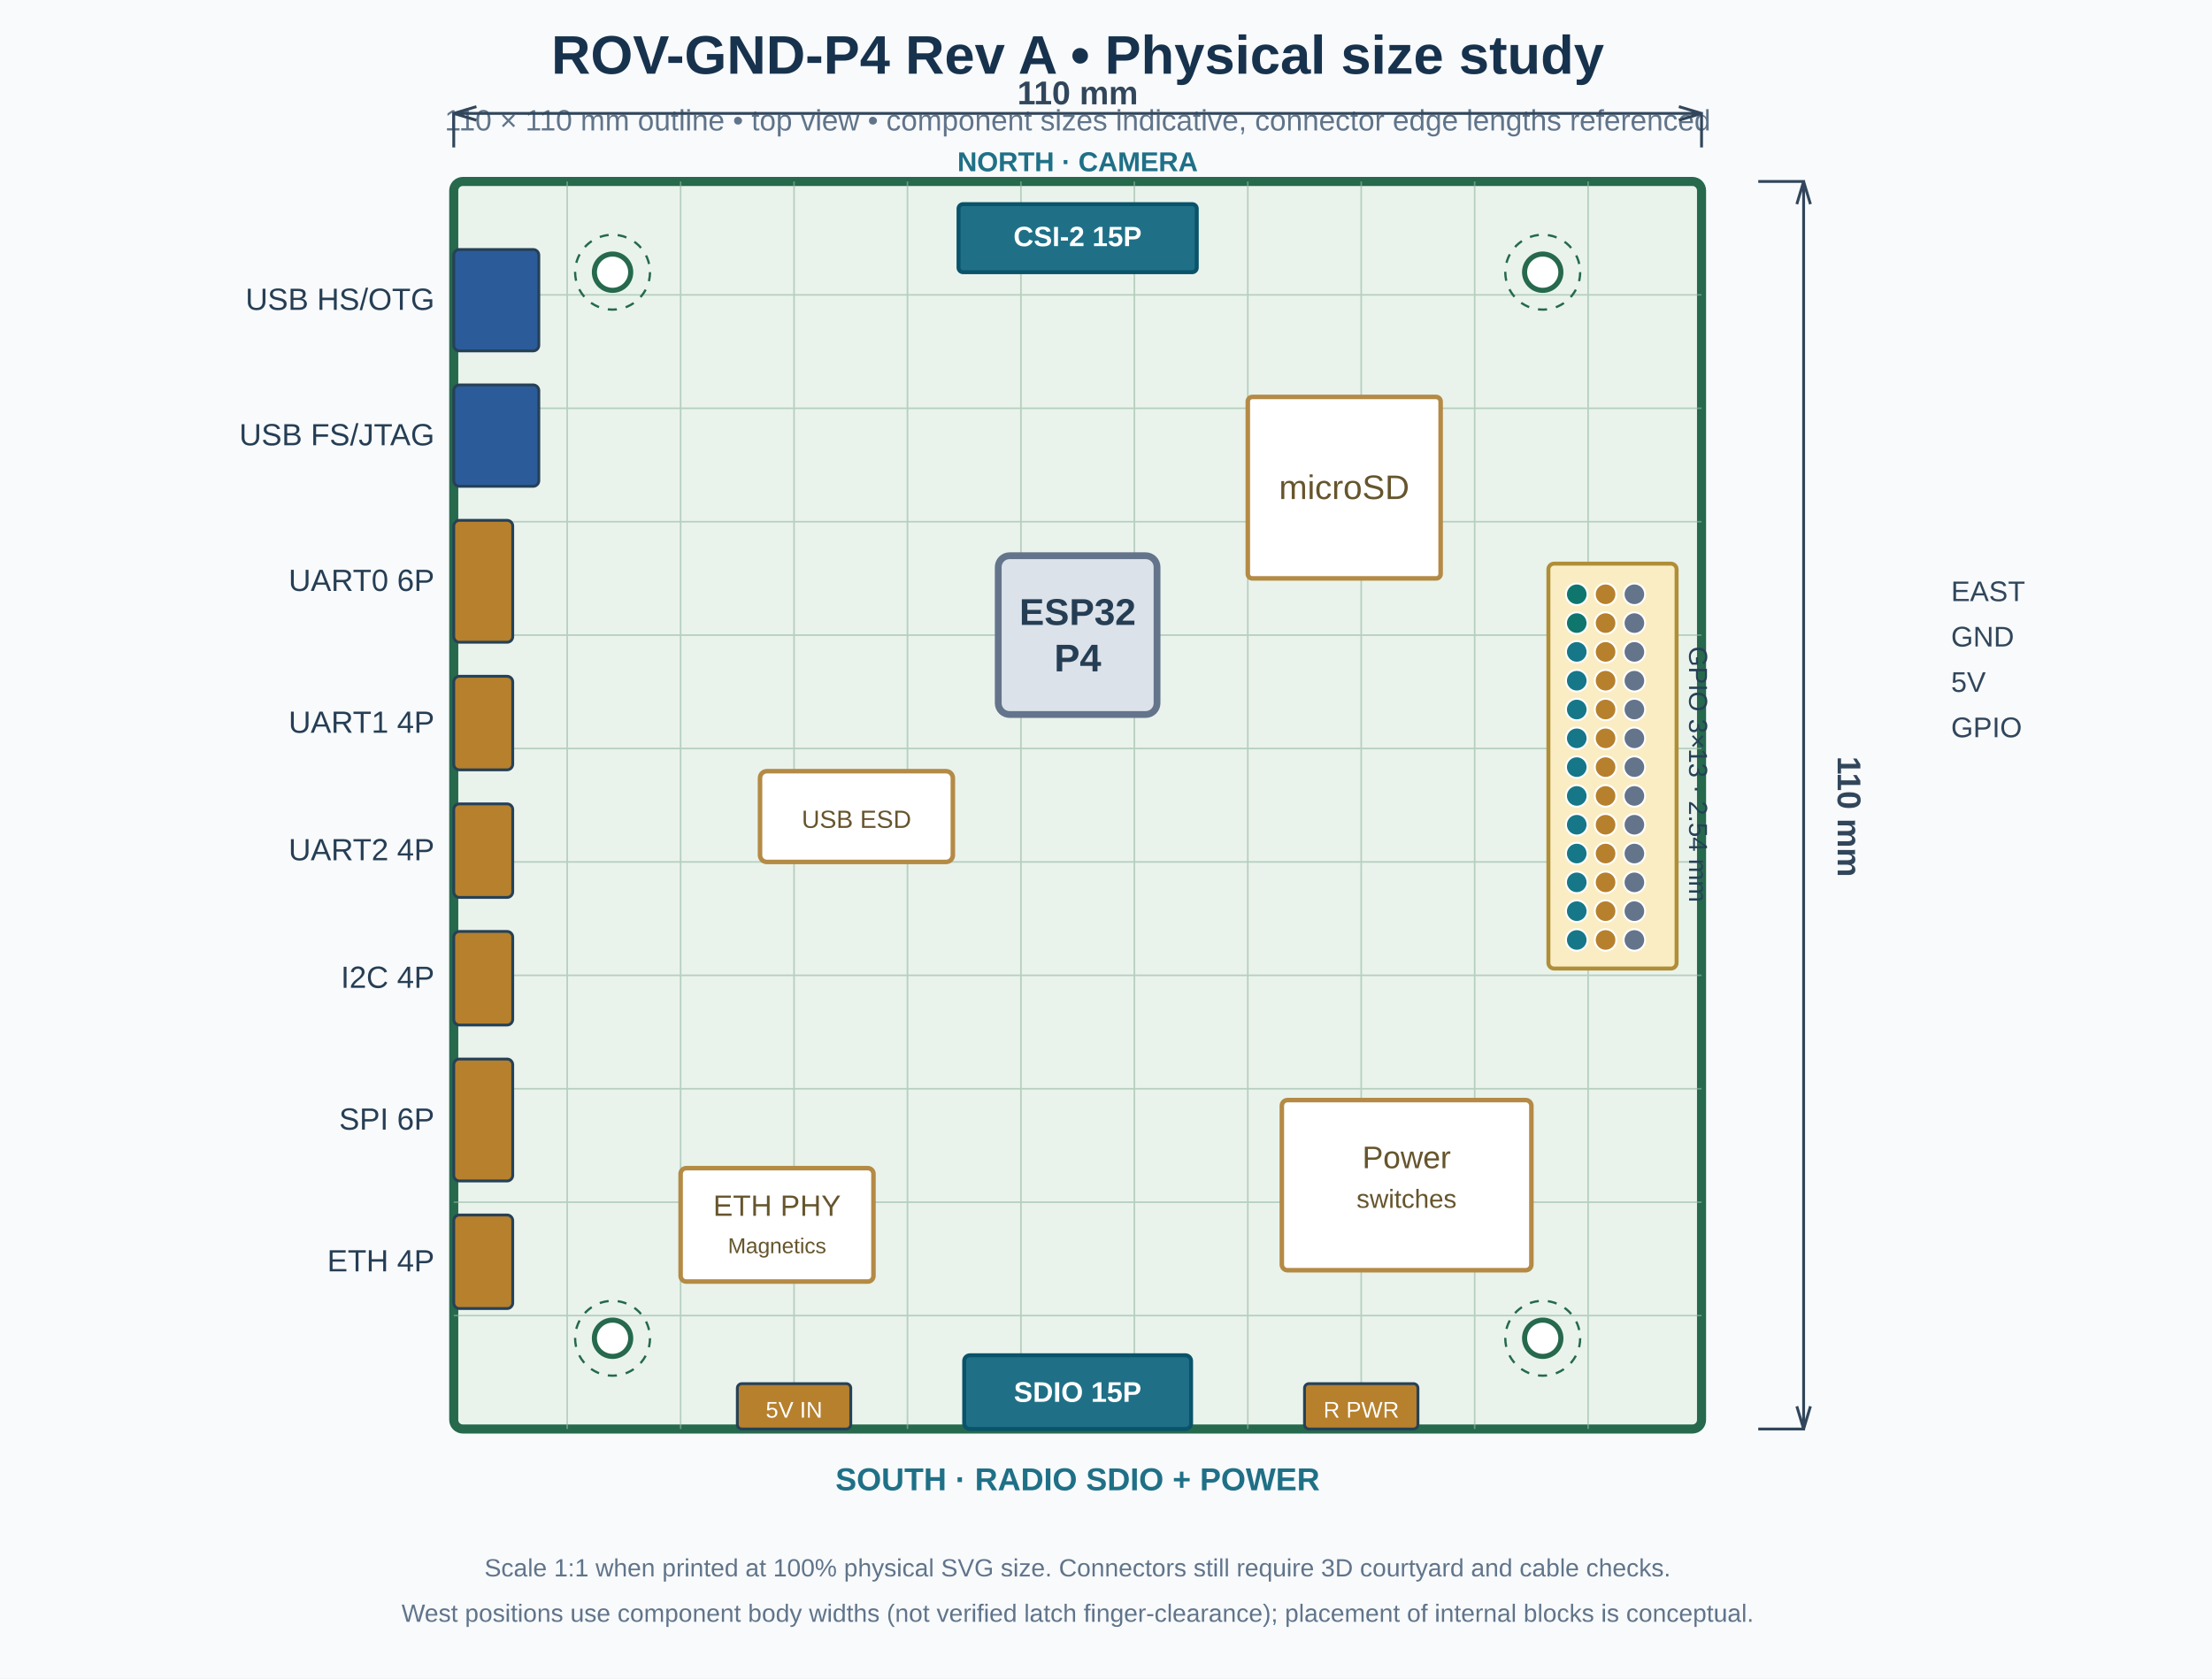
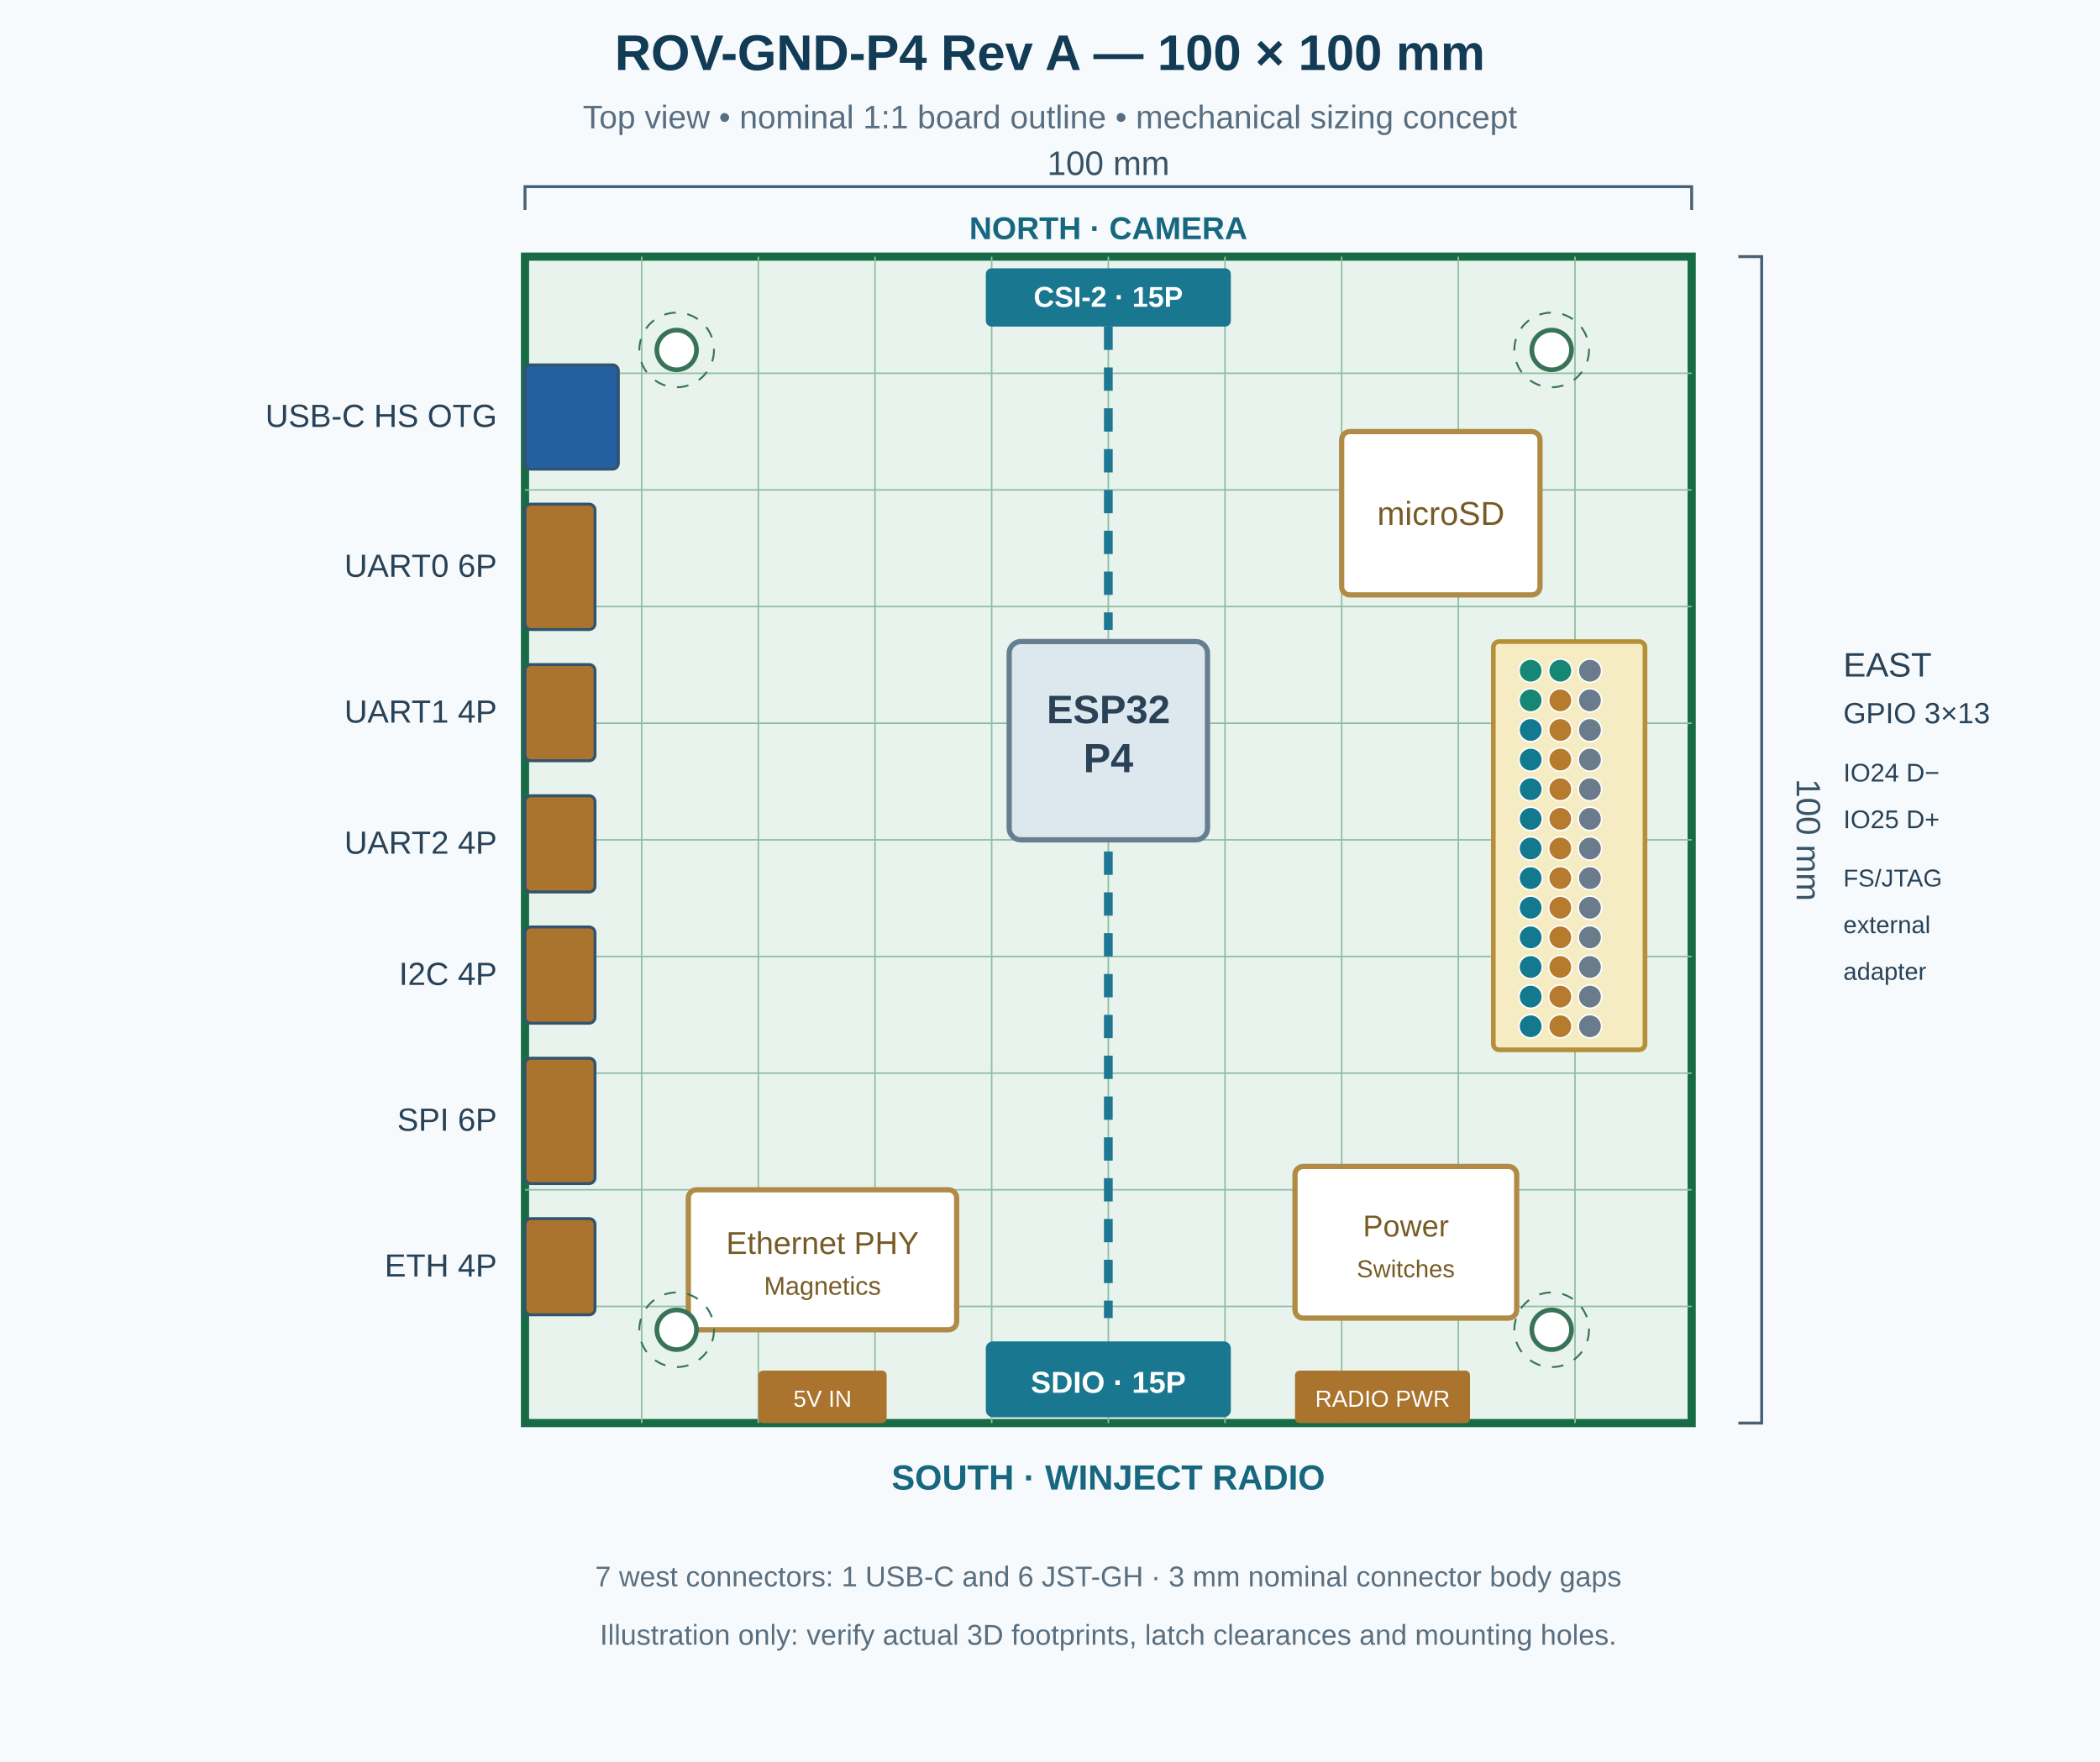
- <svg xmlns="http://www.w3.org/2000/svg" width="195mm" height="148mm" viewBox="0 0 195 148" role="img" aria-labelledby="title desc">
-   <rect width="195" height="148" fill="#f8fafc" />
-   <text x="95" y="6.5" font-family="Arial,sans-serif" font-size="4.8" font-weight="bold" text-anchor="middle" fill="#17324d">ROV-GND-P4 Rev A • Physical size study</text>
-   <text x="95" y="11.5" font-family="Arial,sans-serif" font-size="2.6" text-anchor="middle" fill="#60748a">110 × 110 mm outline • top view • component sizes indicative, connector edge lengths referenced</text>
-   <rect x="40" y="16" width="110" height="110" rx="0.8" fill="#e9f3ec" stroke="#26694d" stroke-width="0.8" />
-   <g stroke="#94b7a0" stroke-width="0.14" opacity="0.6">
-     <path d="M50 16 V126 M40 26 H150" />
-     <path d="M60 16 V126 M40 36 H150" />
-     <path d="M70 16 V126 M40 46 H150" />
-     <path d="M80 16 V126 M40 56 H150" />
-     <path d="M90 16 V126 M40 66 H150" />
-     <path d="M100 16 V126 M40 76 H150" />
-     <path d="M110 16 V126 M40 86 H150" />
-     <path d="M120 16 V126 M40 96 H150" />
-     <path d="M130 16 V126 M40 106 H150" />
-     <path d="M140 16 V126 M40 116 H150" />
+ <svg xmlns="http://www.w3.org/2000/svg" width="180mm" height="151mm" viewBox="0 0 180 151" role="img" aria-labelledby="t d">
+   <rect width="180" height="151" fill="#f7fafc" />
+   <text x="90" y="6" font-family="Arial,sans-serif" font-size="4.3" font-weight="bold" fill="#123b56" text-anchor="middle">ROV-GND-P4 Rev A — 100 × 100 mm</text>
+   <text x="90" y="11" font-family="Arial,sans-serif" font-size="2.8" fill="#586e80" text-anchor="middle">Top view • nominal 1:1 board outline • mechanical sizing concept</text>
+   <rect x="45" y="22" width="100" height="100" fill="#e8f3ed" stroke="#176b45" stroke-width="0.7" />
+   <path d="M55 22 V122 M45 32 H145" fill="none" stroke="#8fbea2" stroke-width="0.13" />
+   <path d="M65 22 V122 M45 42 H145" fill="none" stroke="#8fbea2" stroke-width="0.13" />
+   <path d="M75 22 V122 M45 52 H145" fill="none" stroke="#8fbea2" stroke-width="0.13" />
+   <path d="M85 22 V122 M45 62 H145" fill="none" stroke="#8fbea2" stroke-width="0.13" />
+   <path d="M95 22 V122 M45 72 H145" fill="none" stroke="#8fbea2" stroke-width="0.13" />
+   <path d="M105 22 V122 M45 82 H145" fill="none" stroke="#8fbea2" stroke-width="0.13" />
+   <path d="M115 22 V122 M45 92 H145" fill="none" stroke="#8fbea2" stroke-width="0.13" />
+   <path d="M125 22 V122 M45 102 H145" fill="none" stroke="#8fbea2" stroke-width="0.13" />
+   <path d="M135 22 V122 M45 112 H145" fill="none" stroke="#8fbea2" stroke-width="0.13" />
+   <g stroke="#486074" stroke-width=".25" fill="none">
+     <path d="M45 18 V16 H145 V18" />
+     <path d="M149 22 H151 V122 H149" />
  </g>
-   <g stroke="#31465b" stroke-width="0.25" fill="none">
-     <path d="M40 13 V10 H150 V13 M40 10 l2 -0.6 m-2 0.6 l2 0.6 M150 10 l-2 -0.6 m2 0.6 l-2 0.6" />
-     <path d="M155 16 H159 V126 H155 M159 16 l-0.6 2 m0.6 -2 l0.6 2 M159 126 l-0.6 -2 m0.6 2 l0.6 -2" />
-   </g>
-   <text x="95" y="9.2" text-anchor="middle" fill="#31465b" font-family="Arial,sans-serif" font-weight="bold" font-size="2.9">110 mm</text>
-   <text x="162" y="72" fill="#31465b" font-family="Arial,sans-serif" font-weight="bold" font-size="2.9" transform="rotate(90 162 72)" text-anchor="middle">110 mm</text>
-   <rect x="84.5" y="18" width="21" height="6" rx="0.4" fill="#1f7087" stroke="#09536b" stroke-width="0.35" />
-   <text x="95" y="21.7" fill="white" text-anchor="middle" font-family="Arial,sans-serif" font-size="2.45" font-weight="bold">CSI-2 15P</text>
-   <text x="95" y="15.1" fill="#1f7087" text-anchor="middle" font-family="Arial,sans-serif" font-size="2.4" font-weight="bold">NORTH · CAMERA</text>
-   <rect x="40" y="22.00" width="7.5" height="8.94" rx="0.5" fill="#2c5b9a" stroke="#264156" stroke-width="0.25" />
-   <text x="38.3" y="27.32" font-family="Arial,sans-serif" font-size="2.7" text-anchor="end" fill="#263e54">USB HS/OTG</text>
-   <rect x="40" y="33.94" width="7.5" height="8.94" rx="0.5" fill="#2c5b9a" stroke="#264156" stroke-width="0.25" />
-   <text x="38.3" y="39.26" font-family="Arial,sans-serif" font-size="2.7" text-anchor="end" fill="#263e54">USB FS/JTAG</text>
-   <rect x="40" y="45.88" width="5.2" height="10.75" rx="0.5" fill="#b6802d" stroke="#264156" stroke-width="0.25" />
-   <text x="38.3" y="52.10" font-family="Arial,sans-serif" font-size="2.7" text-anchor="end" fill="#263e54">UART0 6P</text>
-   <rect x="40" y="59.63" width="5.2" height="8.25" rx="0.5" fill="#b6802d" stroke="#264156" stroke-width="0.25" />
-   <text x="38.3" y="64.61" font-family="Arial,sans-serif" font-size="2.7" text-anchor="end" fill="#263e54">UART1 4P</text>
-   <rect x="40" y="70.88" width="5.2" height="8.25" rx="0.5" fill="#b6802d" stroke="#264156" stroke-width="0.25" />
-   <text x="38.3" y="75.85" font-family="Arial,sans-serif" font-size="2.7" text-anchor="end" fill="#263e54">UART2 4P</text>
-   <rect x="40" y="82.13" width="5.2" height="8.25" rx="0.5" fill="#b6802d" stroke="#264156" stroke-width="0.25" />
-   <text x="38.3" y="87.10" font-family="Arial,sans-serif" font-size="2.7" text-anchor="end" fill="#263e54">I2C 4P</text>
-   <rect x="40" y="93.38" width="5.2" height="10.75" rx="0.5" fill="#b6802d" stroke="#264156" stroke-width="0.25" />
-   <text x="38.3" y="99.60" font-family="Arial,sans-serif" font-size="2.7" text-anchor="end" fill="#263e54">SPI 6P</text>
-   <rect x="40" y="107.13" width="5.2" height="8.25" rx="0.5" fill="#b6802d" stroke="#264156" stroke-width="0.25" />
-   <text x="38.3" y="112.10" font-family="Arial,sans-serif" font-size="2.7" text-anchor="end" fill="#263e54">ETH 4P</text>
-   <rect x="88" y="49" width="14" height="14" rx="1" fill="#dbe2ea" stroke="#64748b" stroke-width="0.6" />
-   <text x="95" y="55.1" font-family="Arial,sans-serif" text-anchor="middle" font-size="3.3" font-weight="bold" fill="#263e54">ESP32</text>
-   <text x="95" y="59.2" font-family="Arial,sans-serif" text-anchor="middle" font-size="3.4" font-weight="bold" fill="#263e54">P4</text>
-   <rect x="110" y="35" width="17" height="16" rx="0.4" fill="#fff" stroke="#b48a45" stroke-width="0.4" />
-   <text x="118.5" y="44" font-family="Arial,sans-serif" font-size="3" text-anchor="middle" fill="#66552d">microSD</text>
-   <rect x="60" y="103" width="17" height="10" rx="0.5" fill="#fff" stroke="#b48a45" stroke-width="0.4" />
-   <text x="68.5" y="107.2" font-family="Arial,sans-serif" text-anchor="middle" font-size="2.6" fill="#66552d">ETH PHY</text>
-   <text x="68.5" y="110.5" font-family="Arial,sans-serif" text-anchor="middle" font-size="1.9" fill="#66552d">Magnetics</text>
-   <rect x="113" y="97" width="22" height="15" rx="0.5" fill="#fff" stroke="#b48a45" stroke-width="0.4" />
-   <text x="124" y="103" font-family="Arial,sans-serif" text-anchor="middle" font-size="2.75" fill="#66552d">Power</text>
-   <text x="124" y="106.5" font-family="Arial,sans-serif" text-anchor="middle" font-size="2.3" fill="#66552d">switches</text>
-   <rect x="67" y="68" width="17" height="8" rx="0.6" fill="#fff" stroke="#b48a45" stroke-width="0.4" />
-   <text x="75.5" y="73" font-family="Arial,sans-serif" font-size="2.2" text-anchor="middle" fill="#66552d">USB ESD</text>
-   <rect x="136.5" y="49.7" width="11.3" height="35.7" rx="0.5" fill="#faedc4" stroke="#b08e37" stroke-width="0.35" />
-   <circle cx="139" cy="52.40" r="0.95" fill="#0f766e" stroke="#fff" stroke-width="0.17" />
-   <circle cx="141.54" cy="52.40" r="0.95" fill="#b7802c" stroke="#fff" stroke-width="0.17" />
-   <circle cx="144.08" cy="52.40" r="0.95" fill="#64748b" stroke="#fff" stroke-width="0.17" />
-   <circle cx="139" cy="54.94" r="0.95" fill="#0f766e" stroke="#fff" stroke-width="0.17" />
-   <circle cx="141.54" cy="54.94" r="0.95" fill="#b7802c" stroke="#fff" stroke-width="0.17" />
-   <circle cx="144.08" cy="54.94" r="0.95" fill="#64748b" stroke="#fff" stroke-width="0.17" />
-   <circle cx="139" cy="57.48" r="0.95" fill="#167788" stroke="#fff" stroke-width="0.17" />
-   <circle cx="141.54" cy="57.48" r="0.95" fill="#b7802c" stroke="#fff" stroke-width="0.17" />
-   <circle cx="144.08" cy="57.48" r="0.95" fill="#64748b" stroke="#fff" stroke-width="0.17" />
-   <circle cx="139" cy="60.02" r="0.95" fill="#167788" stroke="#fff" stroke-width="0.17" />
-   <circle cx="141.54" cy="60.02" r="0.95" fill="#b7802c" stroke="#fff" stroke-width="0.17" />
-   <circle cx="144.08" cy="60.02" r="0.95" fill="#64748b" stroke="#fff" stroke-width="0.17" />
-   <circle cx="139" cy="62.56" r="0.95" fill="#167788" stroke="#fff" stroke-width="0.17" />
-   <circle cx="141.54" cy="62.56" r="0.95" fill="#b7802c" stroke="#fff" stroke-width="0.17" />
-   <circle cx="144.08" cy="62.56" r="0.95" fill="#64748b" stroke="#fff" stroke-width="0.17" />
-   <circle cx="139" cy="65.10" r="0.95" fill="#167788" stroke="#fff" stroke-width="0.17" />
-   <circle cx="141.54" cy="65.10" r="0.95" fill="#b7802c" stroke="#fff" stroke-width="0.17" />
-   <circle cx="144.08" cy="65.10" r="0.95" fill="#64748b" stroke="#fff" stroke-width="0.17" />
-   <circle cx="139" cy="67.64" r="0.95" fill="#167788" stroke="#fff" stroke-width="0.17" />
-   <circle cx="141.54" cy="67.64" r="0.95" fill="#b7802c" stroke="#fff" stroke-width="0.17" />
-   <circle cx="144.08" cy="67.64" r="0.95" fill="#64748b" stroke="#fff" stroke-width="0.17" />
-   <circle cx="139" cy="70.18" r="0.95" fill="#167788" stroke="#fff" stroke-width="0.17" />
-   <circle cx="141.54" cy="70.18" r="0.95" fill="#b7802c" stroke="#fff" stroke-width="0.17" />
-   <circle cx="144.08" cy="70.18" r="0.95" fill="#64748b" stroke="#fff" stroke-width="0.17" />
-   <circle cx="139" cy="72.72" r="0.95" fill="#167788" stroke="#fff" stroke-width="0.17" />
-   <circle cx="141.54" cy="72.72" r="0.95" fill="#b7802c" stroke="#fff" stroke-width="0.17" />
-   <circle cx="144.08" cy="72.72" r="0.95" fill="#64748b" stroke="#fff" stroke-width="0.17" />
-   <circle cx="139" cy="75.26" r="0.95" fill="#167788" stroke="#fff" stroke-width="0.17" />
-   <circle cx="141.54" cy="75.26" r="0.95" fill="#b7802c" stroke="#fff" stroke-width="0.17" />
-   <circle cx="144.08" cy="75.26" r="0.95" fill="#64748b" stroke="#fff" stroke-width="0.17" />
-   <circle cx="139" cy="77.80" r="0.95" fill="#167788" stroke="#fff" stroke-width="0.17" />
-   <circle cx="141.54" cy="77.80" r="0.95" fill="#b7802c" stroke="#fff" stroke-width="0.17" />
-   <circle cx="144.08" cy="77.80" r="0.95" fill="#64748b" stroke="#fff" stroke-width="0.17" />
-   <circle cx="139" cy="80.34" r="0.95" fill="#167788" stroke="#fff" stroke-width="0.17" />
-   <circle cx="141.54" cy="80.34" r="0.95" fill="#b7802c" stroke="#fff" stroke-width="0.17" />
-   <circle cx="144.08" cy="80.34" r="0.95" fill="#64748b" stroke="#fff" stroke-width="0.17" />
-   <circle cx="139" cy="82.88" r="0.95" fill="#167788" stroke="#fff" stroke-width="0.17" />
-   <circle cx="141.54" cy="82.88" r="0.95" fill="#b7802c" stroke="#fff" stroke-width="0.17" />
-   <circle cx="144.08" cy="82.88" r="0.95" fill="#64748b" stroke="#fff" stroke-width="0.17" />
-   <text x="148.9" y="57" font-size="2.3" font-family="Arial,sans-serif" fill="#264156" transform="rotate(90 148.9 57)">GPIO 3×13 · 2.54 mm</text>
-   <text x="172" y="53" font-family="Arial,sans-serif" font-size="2.5" fill="#31465b">EAST</text>
-   <text x="172" y="57" font-family="Arial,sans-serif" font-size="2.5" fill="#31465b">GND</text>
-   <text x="172" y="61" font-family="Arial,sans-serif" font-size="2.5" fill="#31465b">5V</text>
-   <text x="172" y="65" font-family="Arial,sans-serif" font-size="2.5" fill="#31465b">GPIO</text>
-   <circle cx="54" cy="24" r="1.6" fill="white" stroke="#26694d" stroke-width="0.45" />
-   <circle cx="54" cy="24" r="3.3" fill="none" stroke="#26694d" stroke-width="0.2" stroke-dasharray="0.8 0.8" />
-   <circle cx="136" cy="24" r="1.6" fill="white" stroke="#26694d" stroke-width="0.45" />
-   <circle cx="136" cy="24" r="3.3" fill="none" stroke="#26694d" stroke-width="0.2" stroke-dasharray="0.8 0.8" />
-   <circle cx="54" cy="118" r="1.6" fill="white" stroke="#26694d" stroke-width="0.45" />
-   <circle cx="54" cy="118" r="3.3" fill="none" stroke="#26694d" stroke-width="0.2" stroke-dasharray="0.8 0.8" />
-   <circle cx="136" cy="118" r="1.6" fill="white" stroke="#26694d" stroke-width="0.45" />
-   <circle cx="136" cy="118" r="3.3" fill="none" stroke="#26694d" stroke-width="0.2" stroke-dasharray="0.8 0.8" />
-   <rect x="85" y="119.5" width="20" height="6.5" rx="0.5" fill="#1f7087" stroke="#09536b" stroke-width="0.35" />
-   <text x="95" y="123.6" font-family="Arial,sans-serif" font-size="2.5" font-weight="bold" text-anchor="middle" fill="white">SDIO 15P</text>
-   <rect x="65" y="122" width="10" height="4" rx="0.4" fill="#b6802d" stroke="#264156" stroke-width="0.25" />
-   <text x="70" y="125" font-family="Arial,sans-serif" font-size="2" text-anchor="middle" fill="white">5V IN</text>
-   <rect x="115" y="122" width="10" height="4" rx="0.4" fill="#b6802d" stroke="#264156" stroke-width="0.25" />
-   <text x="120" y="125" font-family="Arial,sans-serif" font-size="2" text-anchor="middle" fill="white">R PWR</text>
-   <text x="95" y="131.4" font-family="Arial,sans-serif" font-size="2.8" font-weight="bold" fill="#1f7087" text-anchor="middle">SOUTH · RADIO SDIO + POWER</text>
-   <text x="95" y="139" font-family="Arial,sans-serif" font-size="2.2" fill="#60748a" text-anchor="middle">Scale 1:1 when printed at 100% physical SVG size. Connectors still require 3D courtyard and cable checks.</text>
-   <text x="95" y="143" font-family="Arial,sans-serif" font-size="2.2" fill="#60748a" text-anchor="middle">West positions use component body widths (not verified latch finger-clearance); placement of internal blocks is conceptual.</text>
+   <text x="95" y="15" font-size="2.9" font-family="Arial,sans-serif" fill="#385366" text-anchor="middle">100 mm</text>
+   <text x="154" y="72" transform="rotate(90 154 72)" font-size="2.9" font-family="Arial,sans-serif" fill="#385366" text-anchor="middle">100 mm</text>
+   <rect x="45" y="31.28" width="8" height="8.94" fill="#245fa1" stroke="#32536c" stroke-width="0.25" rx=".5" />
+   <text x="42.6" y="36.60" text-anchor="end" font-family="Arial,sans-serif" font-size="2.75" fill="#284258">USB-C HS OTG</text>
+   <rect x="45" y="43.22" width="6" height="10.75" fill="#aa742e" stroke="#32536c" stroke-width="0.25" rx=".5" />
+   <text x="42.6" y="49.45" text-anchor="end" font-family="Arial,sans-serif" font-size="2.75" fill="#284258">UART0 6P</text>
+   <rect x="45" y="56.97" width="6" height="8.25" fill="#aa742e" stroke="#32536c" stroke-width="0.25" rx=".5" />
+   <text x="42.6" y="61.95" text-anchor="end" font-family="Arial,sans-serif" font-size="2.75" fill="#284258">UART1 4P</text>
+   <rect x="45" y="68.22" width="6" height="8.25" fill="#aa742e" stroke="#32536c" stroke-width="0.25" rx=".5" />
+   <text x="42.6" y="73.19" text-anchor="end" font-family="Arial,sans-serif" font-size="2.75" fill="#284258">UART2 4P</text>
+   <rect x="45" y="79.47" width="6" height="8.25" fill="#aa742e" stroke="#32536c" stroke-width="0.25" rx=".5" />
+   <text x="42.6" y="84.44" text-anchor="end" font-family="Arial,sans-serif" font-size="2.75" fill="#284258">I2C 4P</text>
+   <rect x="45" y="90.72" width="6" height="10.75" fill="#aa742e" stroke="#32536c" stroke-width="0.25" rx=".5" />
+   <text x="42.6" y="96.94" text-anchor="end" font-family="Arial,sans-serif" font-size="2.75" fill="#284258">SPI 6P</text>
+   <rect x="45" y="104.47" width="6" height="8.25" fill="#aa742e" stroke="#32536c" stroke-width="0.25" rx=".5" />
+   <text x="42.6" y="109.44" text-anchor="end" font-family="Arial,sans-serif" font-size="2.75" fill="#284258">ETH 4P</text>
+   <text x="95" y="20.5" font-family="Arial,sans-serif" font-size="2.7" text-anchor="middle" font-weight="bold" fill="#17687f">NORTH · CAMERA</text>
+   <rect x="84.5" y="23" width="21" height="5" rx=".5" fill="#19778f" />
+   <text x="95" y="26.3" text-anchor="middle" font-family="Arial,sans-serif" font-size="2.45" font-weight="bold" fill="white">CSI-2 · 15P</text>
+   <rect x="86.5" y="55" width="17" height="17" rx="1" fill="#dce7ee" stroke="#667f90" stroke-width=".45" />
+   <text x="95" y="62" text-anchor="middle" font-family="Arial,sans-serif" font-size="3.4" font-weight="bold" fill="#2b4256">ESP32</text>
+   <text x="95" y="66.2" text-anchor="middle" font-family="Arial,sans-serif" font-size="3.5" font-weight="bold" fill="#2b4256">P4</text>
+   <path d="M95 28 V54 M95 73 V113" stroke="#1e7894" stroke-width=".75" stroke-dasharray="2 1.5" fill="none" />
+   <rect x="115" y="37" width="17" height="14" rx=".7" fill="#fff" stroke="#af8b46" stroke-width=".45" />
+   <text x="123.5" y="45" text-anchor="middle" font-family="Arial,sans-serif" font-size="2.85" fill="#765b25">microSD</text>
+   <rect x="59" y="102" width="23" height="12" rx=".7" fill="#fff" stroke="#af8b46" stroke-width=".45" />
+   <text x="70.5" y="107.5" text-anchor="middle" font-family="Arial,sans-serif" font-size="2.7" fill="#765b25">Ethernet PHY</text>
+   <text x="70.5" y="111" text-anchor="middle" font-family="Arial,sans-serif" font-size="2.2" fill="#765b25">Magnetics</text>
+   <rect x="111" y="100" width="19" height="13" rx=".7" fill="#fff" stroke="#af8b46" stroke-width=".45" />
+   <text x="120.5" y="106" text-anchor="middle" font-family="Arial,sans-serif" font-size="2.6" fill="#765b25">Power</text>
+   <text x="120.5" y="109.5" text-anchor="middle" font-family="Arial,sans-serif" font-size="2.1" fill="#765b25">Switches</text>
+   <rect x="128" y="55" width="13" height="35" rx=".5" fill="#f6ecc4" stroke="#b68f39" stroke-width=".4" />
+   <circle cx="131.20" cy="57.50" r="1" fill="#168774" stroke="white" stroke-width=".13" />
+   <circle cx="133.74" cy="57.50" r="1" fill="#168774" stroke="white" stroke-width=".13" />
+   <circle cx="136.28" cy="57.50" r="1" fill="#6a7b8b" stroke="white" stroke-width=".13" />
+   <circle cx="131.20" cy="60.04" r="1" fill="#168774" stroke="white" stroke-width=".13" />
+   <circle cx="133.74" cy="60.04" r="1" fill="#b77b2e" stroke="white" stroke-width=".13" />
+   <circle cx="136.28" cy="60.04" r="1" fill="#6a7b8b" stroke="white" stroke-width=".13" />
+   <circle cx="131.20" cy="62.58" r="1" fill="#13798e" stroke="white" stroke-width=".13" />
+   <circle cx="133.74" cy="62.58" r="1" fill="#b77b2e" stroke="white" stroke-width=".13" />
+   <circle cx="136.28" cy="62.58" r="1" fill="#6a7b8b" stroke="white" stroke-width=".13" />
+   <circle cx="131.20" cy="65.12" r="1" fill="#13798e" stroke="white" stroke-width=".13" />
+   <circle cx="133.74" cy="65.12" r="1" fill="#b77b2e" stroke="white" stroke-width=".13" />
+   <circle cx="136.28" cy="65.12" r="1" fill="#6a7b8b" stroke="white" stroke-width=".13" />
+   <circle cx="131.20" cy="67.66" r="1" fill="#13798e" stroke="white" stroke-width=".13" />
+   <circle cx="133.74" cy="67.66" r="1" fill="#b77b2e" stroke="white" stroke-width=".13" />
+   <circle cx="136.28" cy="67.66" r="1" fill="#6a7b8b" stroke="white" stroke-width=".13" />
+   <circle cx="131.20" cy="70.20" r="1" fill="#13798e" stroke="white" stroke-width=".13" />
+   <circle cx="133.74" cy="70.20" r="1" fill="#b77b2e" stroke="white" stroke-width=".13" />
+   <circle cx="136.28" cy="70.20" r="1" fill="#6a7b8b" stroke="white" stroke-width=".13" />
+   <circle cx="131.20" cy="72.74" r="1" fill="#13798e" stroke="white" stroke-width=".13" />
+   <circle cx="133.74" cy="72.74" r="1" fill="#b77b2e" stroke="white" stroke-width=".13" />
+   <circle cx="136.28" cy="72.74" r="1" fill="#6a7b8b" stroke="white" stroke-width=".13" />
+   <circle cx="131.20" cy="75.28" r="1" fill="#13798e" stroke="white" stroke-width=".13" />
+   <circle cx="133.74" cy="75.28" r="1" fill="#b77b2e" stroke="white" stroke-width=".13" />
+   <circle cx="136.28" cy="75.28" r="1" fill="#6a7b8b" stroke="white" stroke-width=".13" />
+   <circle cx="131.20" cy="77.82" r="1" fill="#13798e" stroke="white" stroke-width=".13" />
+   <circle cx="133.74" cy="77.82" r="1" fill="#b77b2e" stroke="white" stroke-width=".13" />
+   <circle cx="136.28" cy="77.82" r="1" fill="#6a7b8b" stroke="white" stroke-width=".13" />
+   <circle cx="131.20" cy="80.36" r="1" fill="#13798e" stroke="white" stroke-width=".13" />
+   <circle cx="133.74" cy="80.36" r="1" fill="#b77b2e" stroke="white" stroke-width=".13" />
+   <circle cx="136.28" cy="80.36" r="1" fill="#6a7b8b" stroke="white" stroke-width=".13" />
+   <circle cx="131.20" cy="82.90" r="1" fill="#13798e" stroke="white" stroke-width=".13" />
+   <circle cx="133.74" cy="82.90" r="1" fill="#b77b2e" stroke="white" stroke-width=".13" />
+   <circle cx="136.28" cy="82.90" r="1" fill="#6a7b8b" stroke="white" stroke-width=".13" />
+   <circle cx="131.20" cy="85.44" r="1" fill="#13798e" stroke="white" stroke-width=".13" />
+   <circle cx="133.74" cy="85.44" r="1" fill="#b77b2e" stroke="white" stroke-width=".13" />
+   <circle cx="136.28" cy="85.44" r="1" fill="#6a7b8b" stroke="white" stroke-width=".13" />
+   <circle cx="131.20" cy="87.98" r="1" fill="#13798e" stroke="white" stroke-width=".13" />
+   <circle cx="133.74" cy="87.98" r="1" fill="#b77b2e" stroke="white" stroke-width=".13" />
+   <circle cx="136.28" cy="87.98" r="1" fill="#6a7b8b" stroke="white" stroke-width=".13" />
+   <text x="158" y="58" font-family="Arial,sans-serif" font-size="2.9" fill="#284258">EAST</text>
+   <text x="158" y="62" font-family="Arial,sans-serif" font-size="2.5" fill="#284258">GPIO 3×13</text>
+   <text x="158" y="67" font-family="Arial,sans-serif" font-size="2.2" fill="#284258">IO24 D−</text>
+   <text x="158" y="71" font-family="Arial,sans-serif" font-size="2.2" fill="#284258">IO25 D+</text>
+   <text x="158" y="76" font-family="Arial,sans-serif" font-size="2.1" fill="#284258">FS/JTAG</text>
+   <text x="158" y="80" font-family="Arial,sans-serif" font-size="2.1" fill="#284258">external</text>
+   <text x="158" y="84" font-family="Arial,sans-serif" font-size="2.1" fill="#284258">adapter</text>
+   <circle cx="58" cy="30" r="1.7" fill="#fff" stroke="#397357" stroke-width=".4" />
+   <circle cx="58" cy="30" r="3.2" fill="none" stroke="#397357" stroke-width=".16" stroke-dasharray="1 1" />
+   <circle cx="133" cy="30" r="1.7" fill="#fff" stroke="#397357" stroke-width=".4" />
+   <circle cx="133" cy="30" r="3.2" fill="none" stroke="#397357" stroke-width=".16" stroke-dasharray="1 1" />
+   <circle cx="58" cy="114" r="1.7" fill="#fff" stroke="#397357" stroke-width=".4" />
+   <circle cx="58" cy="114" r="3.2" fill="none" stroke="#397357" stroke-width=".16" stroke-dasharray="1 1" />
+   <circle cx="133" cy="114" r="1.7" fill="#fff" stroke="#397357" stroke-width=".4" />
+   <circle cx="133" cy="114" r="3.2" fill="none" stroke="#397357" stroke-width=".16" stroke-dasharray="1 1" />
+   <rect x="84.5" y="115" width="21" height="6.5" rx=".6" fill="#19778f" />
+   <text x="95" y="119.4" text-anchor="middle" font-family="Arial,sans-serif" font-size="2.6" font-weight="bold" fill="white">SDIO · 15P</text>
+   <rect x="65" y="117.5" width="11" height="4.5" rx=".4" fill="#aa742e" />
+   <text x="70.5" y="120.6" font-family="Arial,sans-serif" text-anchor="middle" font-size="2" fill="#fff">5V IN</text>
+   <rect x="111" y="117.5" width="15" height="4.5" rx=".4" fill="#aa742e" />
+   <text x="118.5" y="120.6" font-family="Arial,sans-serif" text-anchor="middle" font-size="2" fill="#fff">RADIO PWR</text>
+   <text x="95" y="127.7" text-anchor="middle" font-family="Arial,sans-serif" font-size="3" font-weight="bold" fill="#17687f">SOUTH · WINJECT RADIO</text>
+   <text x="95" y="136" text-anchor="middle" font-family="Arial,sans-serif" font-size="2.45" fill="#596f80">7 west connectors: 1 USB-C and 6 JST-GH · 3 mm nominal connector body gaps</text>
+   <text x="95" y="141" text-anchor="middle" font-family="Arial,sans-serif" font-size="2.45" fill="#596f80">Illustration only: verify actual 3D footprints, latch clearances and mounting holes.</text>
</svg>
